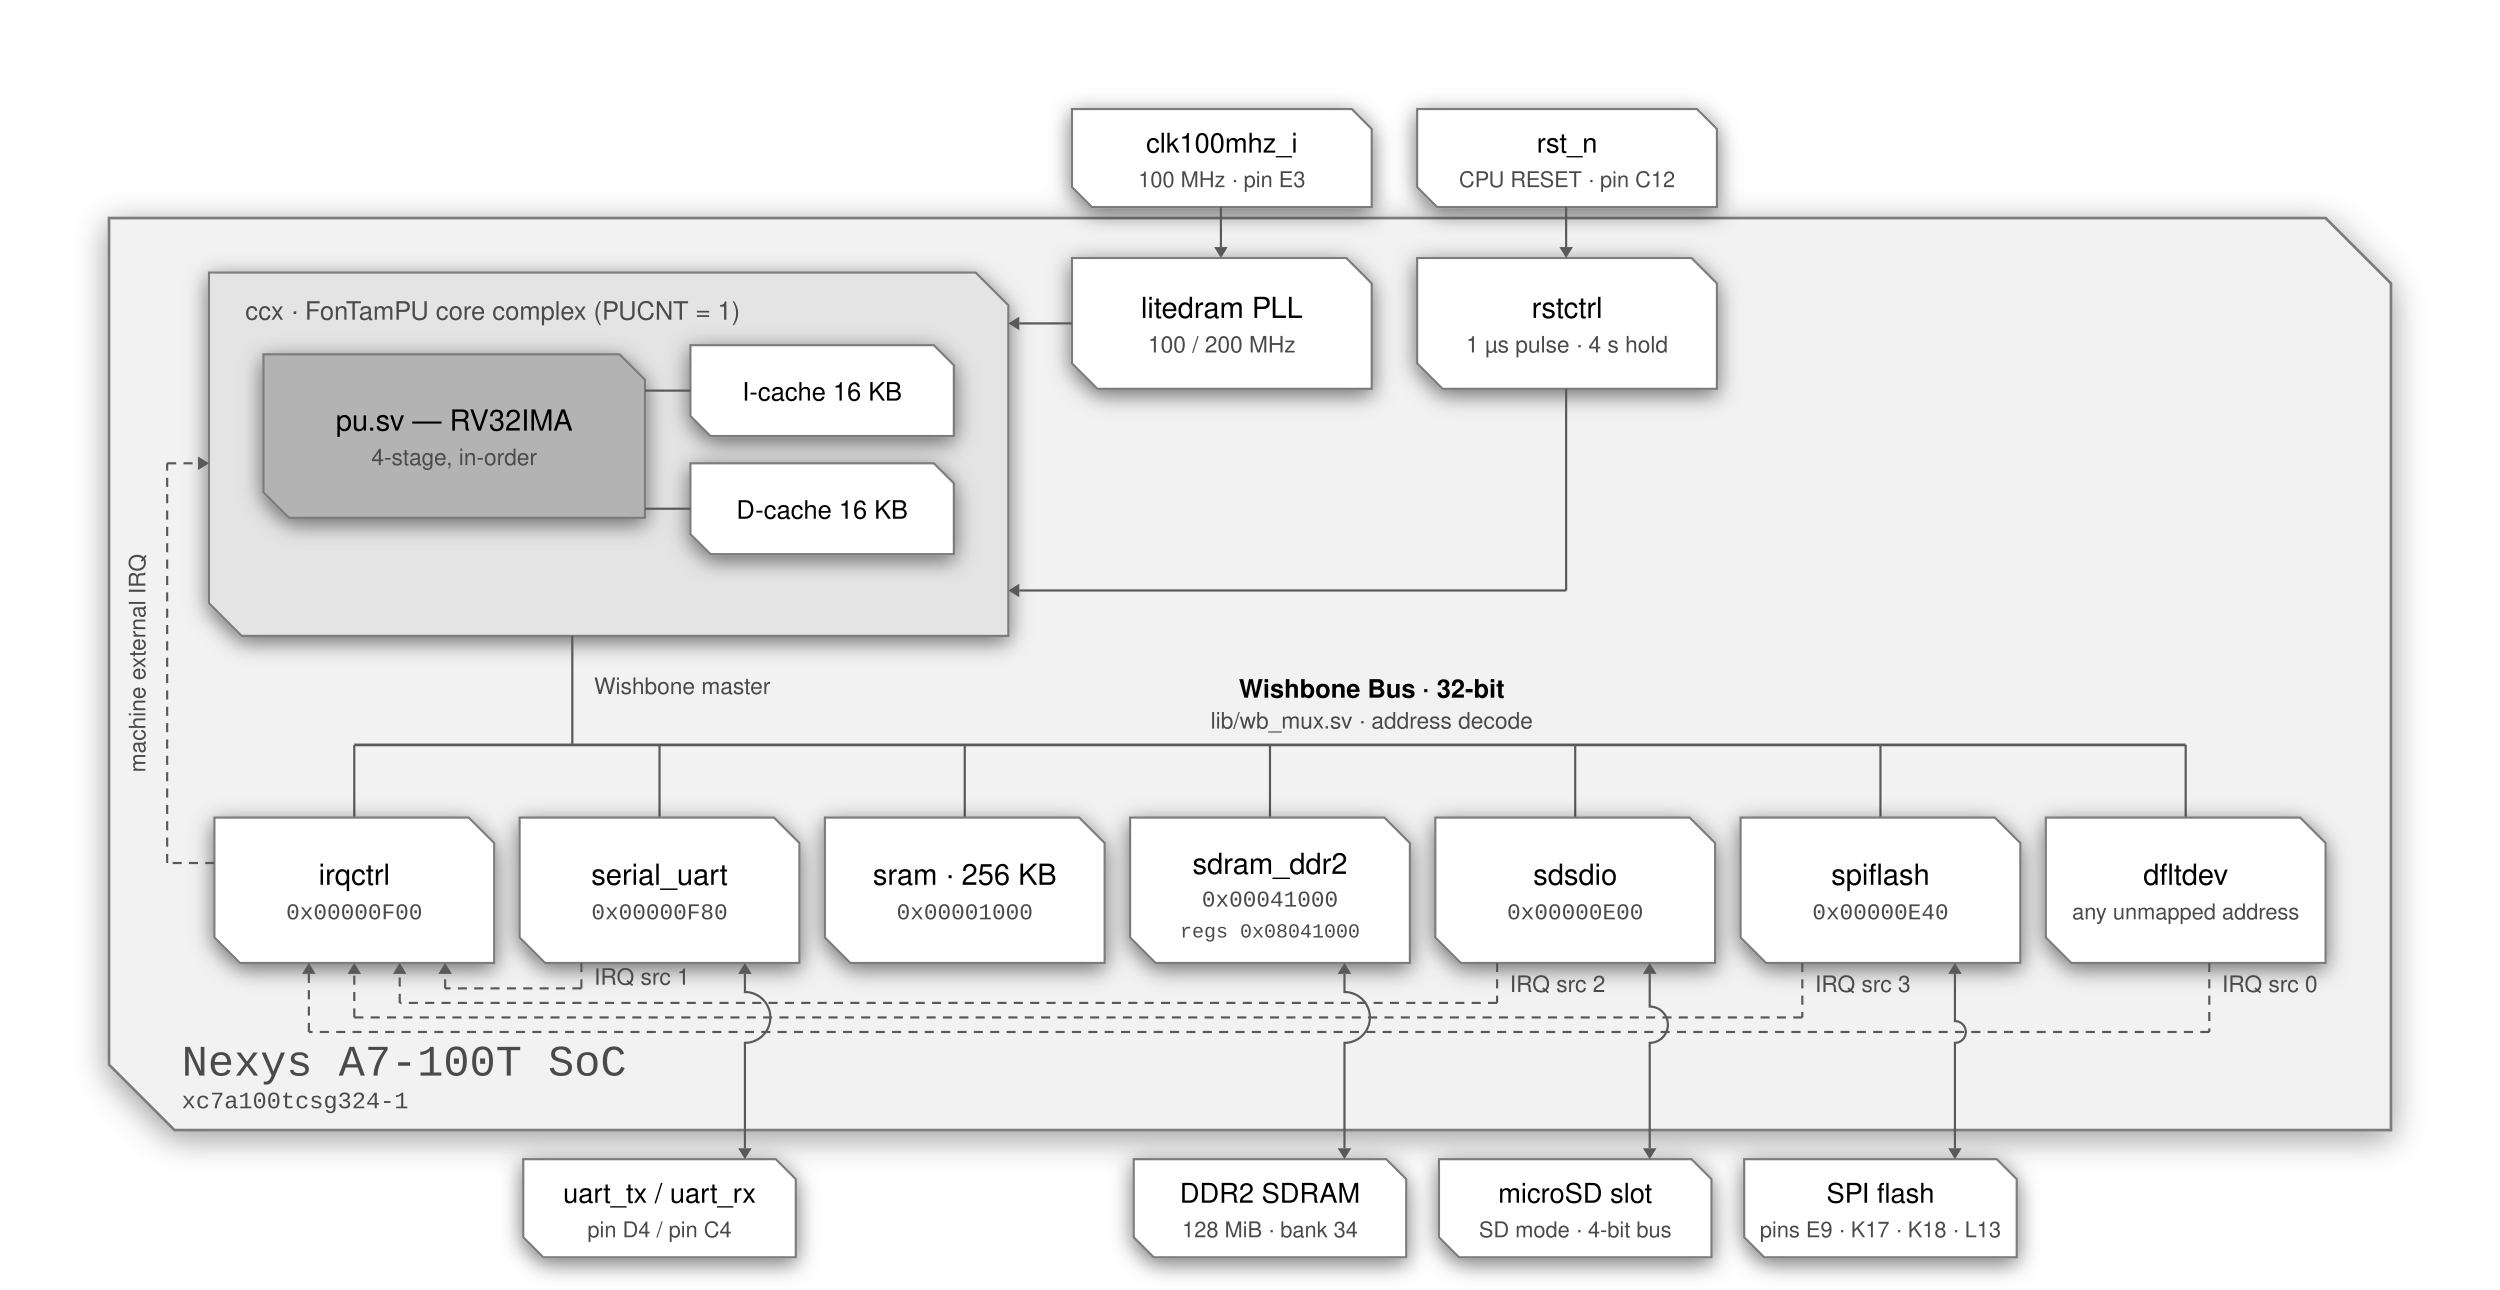
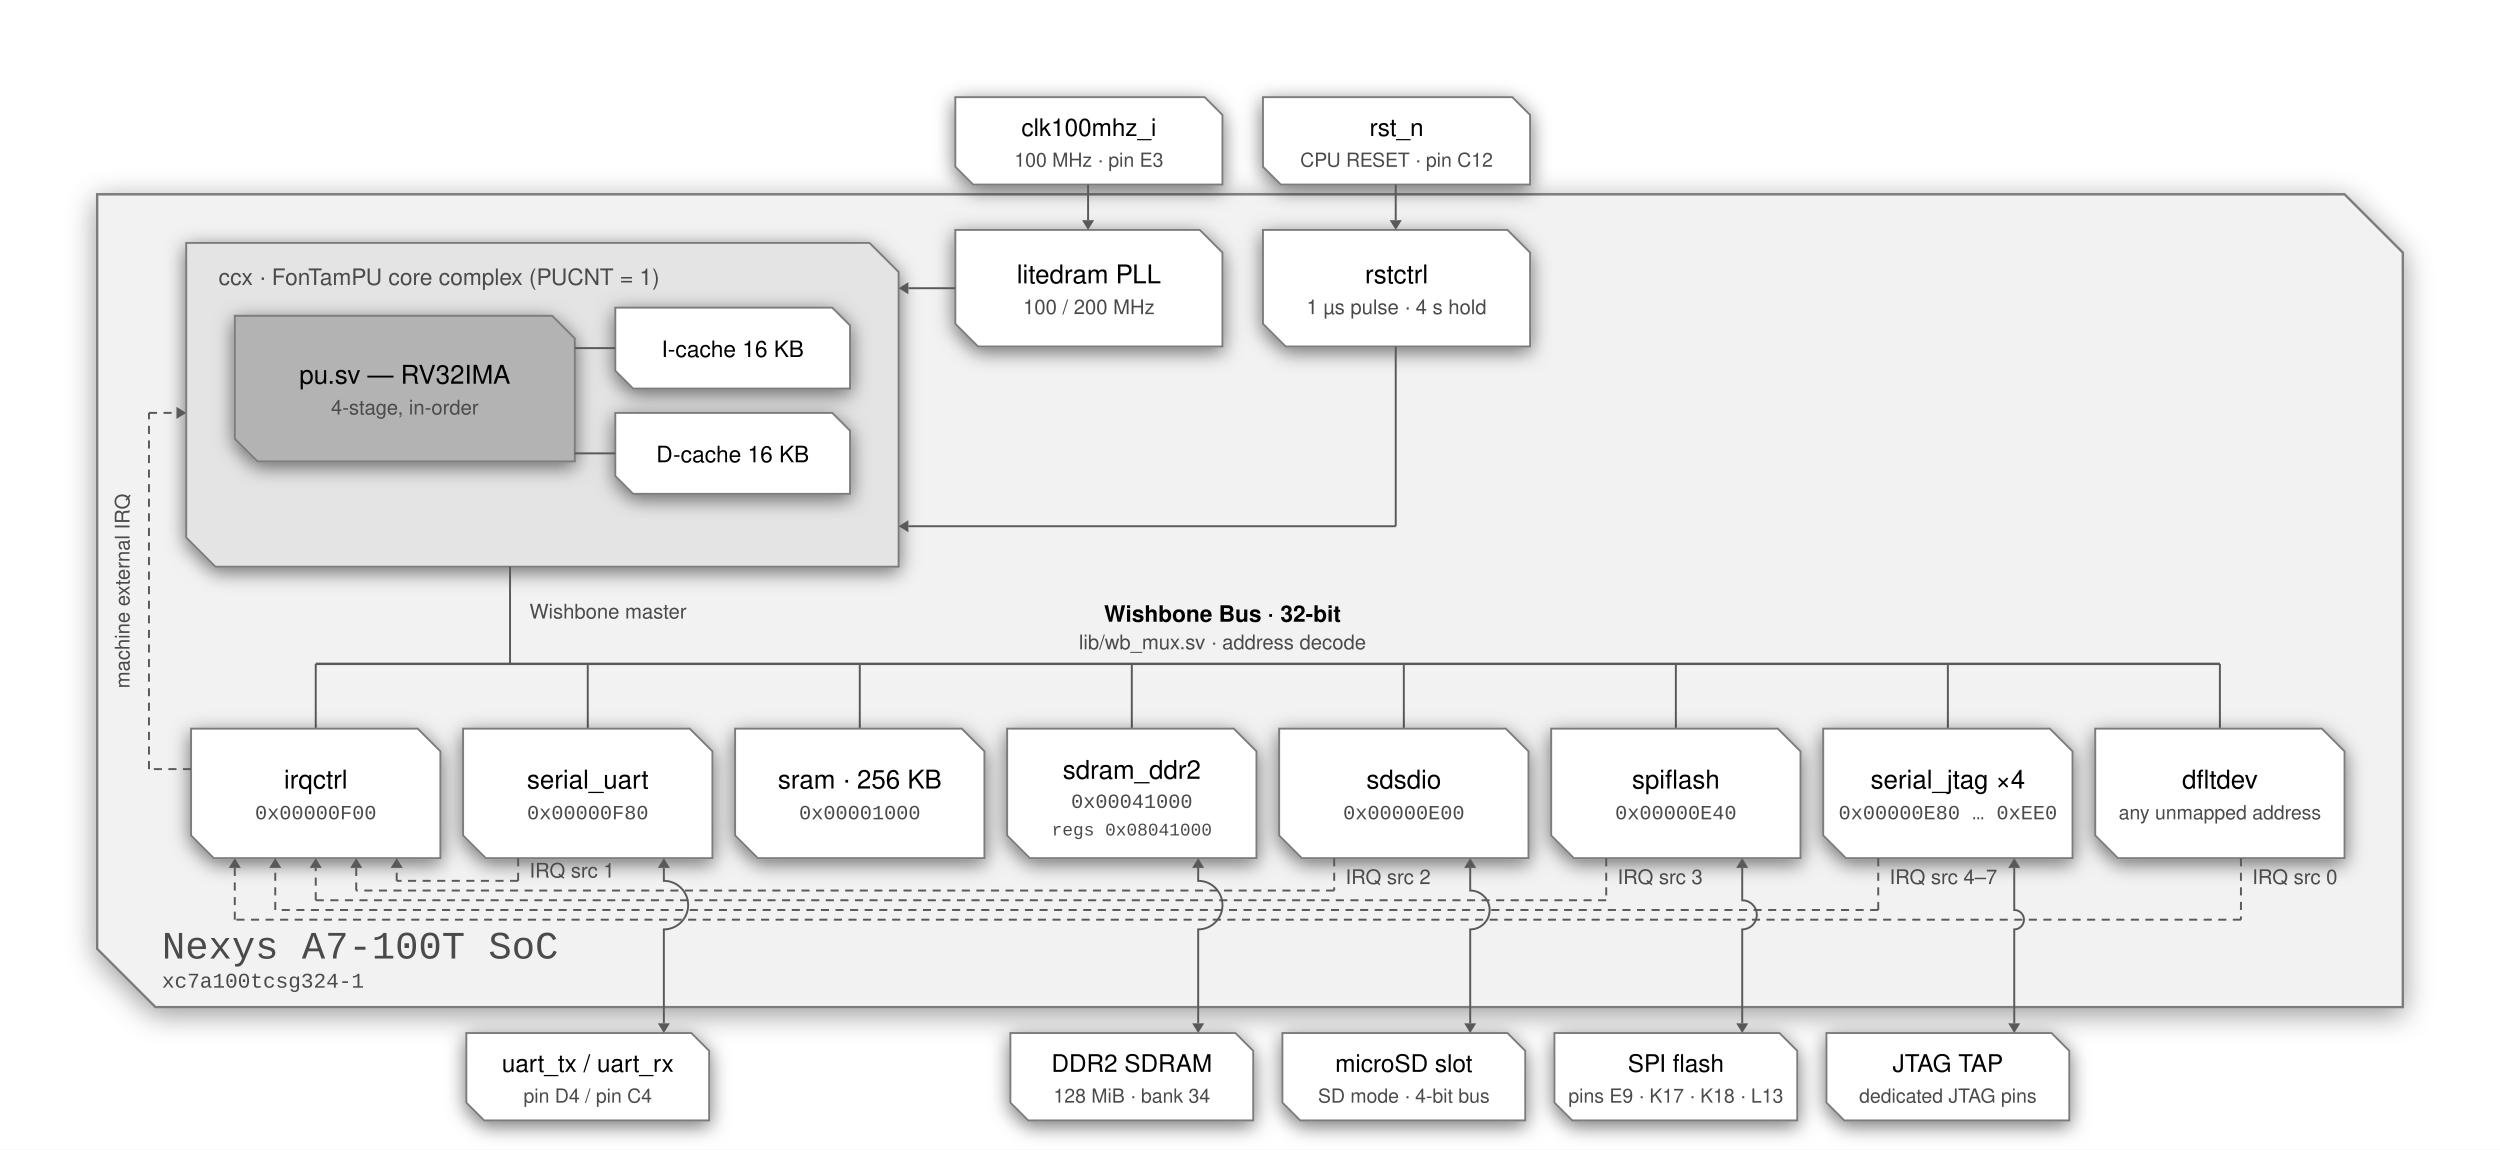
- <svg xmlns="http://www.w3.org/2000/svg" viewBox="0 0 1376 710" width="100%" height="100%" version="1.1">
+ <svg xmlns="http://www.w3.org/2000/svg" viewBox="0 0 1544 710" width="100%" height="100%" version="1.1">
  <defs>
    <filter id="glow-shadow" x="-30%" y="-30%" width="160%" height="160%">
      <feDropShadow dx="0" dy="3" stdDeviation="6" flood-color="#000000" flood-opacity="0.55" />
    </filter>
    <filter id="outer-glow-shadow" x="-20%" y="-20%" width="140%" height="140%">
      <feDropShadow dx="0" dy="4" stdDeviation="9" flood-color="#000000" flood-opacity="0.4" />
    </filter>
  </defs>
  <rect width="100%" height="100%" fill="#FFFFFF" />
-   <polygon points="60,120 1280,120 1316,156 1316,622 96,622 60,586" fill="#F2F2F2" stroke="#7C7C7C" stroke-width="1.5" filter="url(#outer-glow-shadow)" />
+   <polygon points="60,120 1448,120 1484,156 1484,622 96,622 60,586" fill="#F2F2F2" stroke="#7C7C7C" stroke-width="1.5" filter="url(#outer-glow-shadow)" />
  <text x="100" y="592" text-anchor="start" font-family="'SFMono-Regular', Consolas, 'Liberation Mono', Menlo, monospace" font-size="24" font-weight="400" fill="#4A4A4A">Nexys A7-100T SoC</text>
  <text x="100" y="610" text-anchor="start" font-family="'SFMono-Regular', Consolas, 'Liberation Mono', Menlo, monospace" font-size="13" font-weight="400" fill="#4A4A4A">xc7a100tcsg324-1</text>
  <polygon points="590,60 744,60 755,71 755,114 601,114 590,103" fill="#FFFFFF" stroke="#7C7C7C" stroke-width="1.2" filter="url(#glow-shadow)" />
  <text x="672.5" y="84.0" text-anchor="middle" font-family="'Segoe UI', -apple-system, BlinkMacSystemFont, Helvetica, Arial, sans-serif" font-size="15" font-weight="400" fill="#000000">clk100mhz_i</text>
  <text x="672.5" y="103.0" text-anchor="middle" font-family="'Segoe UI', -apple-system, BlinkMacSystemFont, Helvetica, Arial, sans-serif" font-size="12" font-weight="400" fill="#4A4A4A">100 MHz · pin E3</text>
  <polygon points="780,60 934,60 945,71 945,114 791,114 780,103" fill="#FFFFFF" stroke="#7C7C7C" stroke-width="1.2" filter="url(#glow-shadow)" />
  <text x="862.5" y="84.0" text-anchor="middle" font-family="'Segoe UI', -apple-system, BlinkMacSystemFont, Helvetica, Arial, sans-serif" font-size="15" font-weight="400" fill="#000000">rst_n</text>
  <text x="862.5" y="103.0" text-anchor="middle" font-family="'Segoe UI', -apple-system, BlinkMacSystemFont, Helvetica, Arial, sans-serif" font-size="12" font-weight="400" fill="#4A4A4A">CPU RESET · pin C12</text>
  <polygon points="288,638 427,638 438,649 438,692 299,692 288,681" fill="#FFFFFF" stroke="#7C7C7C" stroke-width="1.2" filter="url(#glow-shadow)" />
  <text x="363" y="662.0" text-anchor="middle" font-family="'Segoe UI', -apple-system, BlinkMacSystemFont, Helvetica, Arial, sans-serif" font-size="15" font-weight="400" fill="#000000">uart_tx / uart_rx</text>
  <text x="363" y="681.0" text-anchor="middle" font-family="'Segoe UI', -apple-system, BlinkMacSystemFont, Helvetica, Arial, sans-serif" font-size="12" font-weight="400" fill="#4A4A4A">pin D4 / pin C4</text>
  <polygon points="792,638 931,638 942,649 942,692 803,692 792,681" fill="#FFFFFF" stroke="#7C7C7C" stroke-width="1.2" filter="url(#glow-shadow)" />
  <text x="867" y="662.0" text-anchor="middle" font-family="'Segoe UI', -apple-system, BlinkMacSystemFont, Helvetica, Arial, sans-serif" font-size="15" font-weight="400" fill="#000000">microSD slot</text>
  <text x="867" y="681.0" text-anchor="middle" font-family="'Segoe UI', -apple-system, BlinkMacSystemFont, Helvetica, Arial, sans-serif" font-size="12" font-weight="400" fill="#4A4A4A">SD mode · 4-bit bus</text>
  <polygon points="960,638 1099,638 1110,649 1110,692 971,692 960,681" fill="#FFFFFF" stroke="#7C7C7C" stroke-width="1.2" filter="url(#glow-shadow)" />
  <text x="1035" y="662.0" text-anchor="middle" font-family="'Segoe UI', -apple-system, BlinkMacSystemFont, Helvetica, Arial, sans-serif" font-size="15" font-weight="400" fill="#000000">SPI flash</text>
  <text x="1035" y="681.0" text-anchor="middle" font-family="'Segoe UI', -apple-system, BlinkMacSystemFont, Helvetica, Arial, sans-serif" font-size="12" font-weight="400" fill="#4A4A4A">pins E9 · K17 · K18 · L13</text>
  <polygon points="624,638 763,638 774,649 774,692 635,692 624,681" fill="#FFFFFF" stroke="#7C7C7C" stroke-width="1.2" filter="url(#glow-shadow)" />
  <text x="699" y="662.0" text-anchor="middle" font-family="'Segoe UI', -apple-system, BlinkMacSystemFont, Helvetica, Arial, sans-serif" font-size="15" font-weight="400" fill="#000000">DDR2 SDRAM</text>
  <text x="699" y="681.0" text-anchor="middle" font-family="'Segoe UI', -apple-system, BlinkMacSystemFont, Helvetica, Arial, sans-serif" font-size="12" font-weight="400" fill="#4A4A4A">128 MiB · bank 34</text>
+   <polygon points="1128,638 1267,638 1278,649 1278,692 1139,692 1128,681" fill="#FFFFFF" stroke="#7C7C7C" stroke-width="1.2" filter="url(#glow-shadow)" />
+   <text x="1203" y="662.0" text-anchor="middle" font-family="'Segoe UI', -apple-system, BlinkMacSystemFont, Helvetica, Arial, sans-serif" font-size="15" font-weight="400" fill="#000000">JTAG TAP</text>
+   <text x="1203" y="681.0" text-anchor="middle" font-family="'Segoe UI', -apple-system, BlinkMacSystemFont, Helvetica, Arial, sans-serif" font-size="12" font-weight="400" fill="#4A4A4A">dedicated JTAG pins</text>
  <polygon points="590,142 741,142 755,156 755,214 604,214 590,200" fill="#FFFFFF" stroke="#7C7C7C" stroke-width="1.2" filter="url(#glow-shadow)" />
  <text x="672.5" y="175.0" text-anchor="middle" font-family="'Segoe UI', -apple-system, BlinkMacSystemFont, Helvetica, Arial, sans-serif" font-size="16" font-weight="400" fill="#000000">litedram PLL</text>
  <text x="672.5" y="194.0" text-anchor="middle" font-family="'Segoe UI', -apple-system, BlinkMacSystemFont, Helvetica, Arial, sans-serif" font-size="12.5" font-weight="400" fill="#4A4A4A">100 / 200 MHz</text>
  <polygon points="780,142 931,142 945,156 945,214 794,214 780,200" fill="#FFFFFF" stroke="#7C7C7C" stroke-width="1.2" filter="url(#glow-shadow)" />
  <text x="862.5" y="175.0" text-anchor="middle" font-family="'Segoe UI', -apple-system, BlinkMacSystemFont, Helvetica, Arial, sans-serif" font-size="16" font-weight="400" fill="#000000">rstctrl</text>
  <text x="862.5" y="194.0" text-anchor="middle" font-family="'Segoe UI', -apple-system, BlinkMacSystemFont, Helvetica, Arial, sans-serif" font-size="12.5" font-weight="400" fill="#4A4A4A">1 µs pulse · 4 s hold</text>
  <line x1="672" y1="114" x2="672" y2="136" stroke="#595959" stroke-width="1.2" />
  <polygon points="672,142 668.28,136 675.72,136" fill="#595959" />
  <line x1="862" y1="114" x2="862" y2="136" stroke="#595959" stroke-width="1.2" />
  <polygon points="862,142 858.28,136 865.72,136" fill="#595959" />
  <polygon points="115,150 537,150 555,168 555,350 133,350 115,332" fill="#E4E4E4" stroke="#7C7C7C" stroke-width="1.2" filter="url(#glow-shadow)" />
  <text x="135" y="176" text-anchor="start" font-family="'Segoe UI', -apple-system, BlinkMacSystemFont, Helvetica, Arial, sans-serif" font-size="14" font-weight="400" fill="#4A4A4A">ccx · FonTamPU core complex (PUCNT = 1)</text>
  <polygon points="145,195 341,195 355,209 355,285 159,285 145,271" fill="#B3B3B3" stroke="#7C7C7C" stroke-width="1.2" filter="url(#glow-shadow)" />
  <text x="250.0" y="237.0" text-anchor="middle" font-family="'Segoe UI', -apple-system, BlinkMacSystemFont, Helvetica, Arial, sans-serif" font-size="16" font-weight="400" fill="#000000">pu.sv — RV32IMA</text>
  <text x="250.0" y="256.0" text-anchor="middle" font-family="'Segoe UI', -apple-system, BlinkMacSystemFont, Helvetica, Arial, sans-serif" font-size="12.5" font-weight="400" fill="#4A4A4A">4-stage, in-order</text>
  <polygon points="380,190 514,190 525,201 525,240 391,240 380,229" fill="#FFFFFF" stroke="#7C7C7C" stroke-width="1.2" filter="url(#glow-shadow)" />
  <text x="452.5" y="220.5" text-anchor="middle" font-family="'Segoe UI', -apple-system, BlinkMacSystemFont, Helvetica, Arial, sans-serif" font-size="14" font-weight="400" fill="#000000">I-cache 16 KB</text>
  <polygon points="380,255 514,255 525,266 525,305 391,305 380,294" fill="#FFFFFF" stroke="#7C7C7C" stroke-width="1.2" filter="url(#glow-shadow)" />
  <text x="452.5" y="285.5" text-anchor="middle" font-family="'Segoe UI', -apple-system, BlinkMacSystemFont, Helvetica, Arial, sans-serif" font-size="14" font-weight="400" fill="#000000">D-cache 16 KB</text>
  <line x1="355" y1="215" x2="380" y2="215" stroke="#595959" stroke-width="1.2" />
  <line x1="355" y1="280" x2="380" y2="280" stroke="#595959" stroke-width="1.2" />
  <line x1="590" y1="178" x2="561" y2="178" stroke="#595959" stroke-width="1.2" />
  <polygon points="555,178 561,174.28 561,181.72" fill="#595959" />
  <line x1="862" y1="214" x2="862" y2="325" stroke="#595959" stroke-width="1.2" />
  <line x1="862" y1="325" x2="561" y2="325" stroke="#595959" stroke-width="1.2" />
  <polygon points="555,325 561,321.28 561,328.72" fill="#595959" />
-   <line x1="195" y1="410" x2="1203" y2="410" stroke="#595959" stroke-width="1.5" />
+   <line x1="195" y1="410" x2="1371" y2="410" stroke="#595959" stroke-width="1.5" />
  <text x="755" y="384" text-anchor="middle" font-family="'Segoe UI', -apple-system, BlinkMacSystemFont, Helvetica, Arial, sans-serif" font-size="14" font-weight="600" fill="#000000">Wishbone Bus · 32-bit</text>
  <text x="755" y="401" text-anchor="middle" font-family="'Segoe UI', -apple-system, BlinkMacSystemFont, Helvetica, Arial, sans-serif" font-size="12.5" font-weight="400" fill="#4A4A4A">lib/wb_mux.sv · address decode</text>
  <line x1="315" y1="350" x2="315" y2="410" stroke="#595959" stroke-width="1.2" />
  <text x="327" y="382" text-anchor="start" font-family="'Segoe UI', -apple-system, BlinkMacSystemFont, Helvetica, Arial, sans-serif" font-size="12.5" font-weight="400" fill="#4A4A4A">Wishbone master</text>
  <line x1="195" y1="410" x2="195" y2="450" stroke="#595959" stroke-width="1.2" />
  <line x1="363" y1="410" x2="363" y2="450" stroke="#595959" stroke-width="1.2" />
  <line x1="531" y1="410" x2="531" y2="450" stroke="#595959" stroke-width="1.2" />
  <line x1="699" y1="410" x2="699" y2="450" stroke="#595959" stroke-width="1.2" />
  <line x1="867" y1="410" x2="867" y2="450" stroke="#595959" stroke-width="1.2" />
  <line x1="1035" y1="410" x2="1035" y2="450" stroke="#595959" stroke-width="1.2" />
  <line x1="1203" y1="410" x2="1203" y2="450" stroke="#595959" stroke-width="1.2" />
+   <line x1="1371" y1="410" x2="1371" y2="450" stroke="#595959" stroke-width="1.2" />
  <polygon points="118,450 258,450 272,464 272,530 132,530 118,516" fill="#FFFFFF" stroke="#7C7C7C" stroke-width="1.2" filter="url(#glow-shadow)" />
  <text x="195" y="487.0" text-anchor="middle" font-family="'Segoe UI', -apple-system, BlinkMacSystemFont, Helvetica, Arial, sans-serif" font-size="16" font-weight="400" fill="#000000">irqctrl</text>
  <text x="195" y="506.0" text-anchor="middle" font-family="'SFMono-Regular', Consolas, 'Liberation Mono', Menlo, monospace" font-size="12.5" font-weight="400" fill="#4A4A4A">0x00000F00</text>
  <polygon points="286,450 426,450 440,464 440,530 300,530 286,516" fill="#FFFFFF" stroke="#7C7C7C" stroke-width="1.2" filter="url(#glow-shadow)" />
  <text x="363" y="487.0" text-anchor="middle" font-family="'Segoe UI', -apple-system, BlinkMacSystemFont, Helvetica, Arial, sans-serif" font-size="16" font-weight="400" fill="#000000">serial_uart</text>
  <text x="363" y="506.0" text-anchor="middle" font-family="'SFMono-Regular', Consolas, 'Liberation Mono', Menlo, monospace" font-size="12.5" font-weight="400" fill="#4A4A4A">0x00000F80</text>
  <polygon points="454,450 594,450 608,464 608,530 468,530 454,516" fill="#FFFFFF" stroke="#7C7C7C" stroke-width="1.2" filter="url(#glow-shadow)" />
  <text x="531" y="487.0" text-anchor="middle" font-family="'Segoe UI', -apple-system, BlinkMacSystemFont, Helvetica, Arial, sans-serif" font-size="16" font-weight="400" fill="#000000">sram · 256 KB</text>
  <text x="531" y="506.0" text-anchor="middle" font-family="'SFMono-Regular', Consolas, 'Liberation Mono', Menlo, monospace" font-size="12.5" font-weight="400" fill="#4A4A4A">0x00001000</text>
  <polygon points="790,450 930,450 944,464 944,530 804,530 790,516" fill="#FFFFFF" stroke="#7C7C7C" stroke-width="1.2" filter="url(#glow-shadow)" />
  <text x="867" y="487.0" text-anchor="middle" font-family="'Segoe UI', -apple-system, BlinkMacSystemFont, Helvetica, Arial, sans-serif" font-size="16" font-weight="400" fill="#000000">sdsdio</text>
  <text x="867" y="506.0" text-anchor="middle" font-family="'SFMono-Regular', Consolas, 'Liberation Mono', Menlo, monospace" font-size="12.5" font-weight="400" fill="#4A4A4A">0x00000E00</text>
  <polygon points="958,450 1098,450 1112,464 1112,530 972,530 958,516" fill="#FFFFFF" stroke="#7C7C7C" stroke-width="1.2" filter="url(#glow-shadow)" />
  <text x="1035" y="487.0" text-anchor="middle" font-family="'Segoe UI', -apple-system, BlinkMacSystemFont, Helvetica, Arial, sans-serif" font-size="16" font-weight="400" fill="#000000">spiflash</text>
  <text x="1035" y="506.0" text-anchor="middle" font-family="'SFMono-Regular', Consolas, 'Liberation Mono', Menlo, monospace" font-size="12.5" font-weight="400" fill="#4A4A4A">0x00000E40</text>
  <polygon points="1126,450 1266,450 1280,464 1280,530 1140,530 1126,516" fill="#FFFFFF" stroke="#7C7C7C" stroke-width="1.2" filter="url(#glow-shadow)" />
-   <text x="1203" y="487.0" text-anchor="middle" font-family="'Segoe UI', -apple-system, BlinkMacSystemFont, Helvetica, Arial, sans-serif" font-size="16" font-weight="400" fill="#000000">dfltdev</text>
-   <text x="1203" y="506.0" text-anchor="middle" font-family="'Segoe UI', -apple-system, BlinkMacSystemFont, Helvetica, Arial, sans-serif" font-size="12" font-weight="400" fill="#4A4A4A">any unmapped address</text>
+   <text x="1203" y="487.0" text-anchor="middle" font-family="'Segoe UI', -apple-system, BlinkMacSystemFont, Helvetica, Arial, sans-serif" font-size="16" font-weight="400" fill="#000000">serial_jtag ×4</text>
+   <text x="1203" y="506.0" text-anchor="middle" font-family="'SFMono-Regular', Consolas, 'Liberation Mono', Menlo, monospace" font-size="12.5" font-weight="400" fill="#4A4A4A">0x00000E80 … 0xEE0</text>
+   <polygon points="1294,450 1434,450 1448,464 1448,530 1308,530 1294,516" fill="#FFFFFF" stroke="#7C7C7C" stroke-width="1.2" filter="url(#glow-shadow)" />
+   <text x="1371" y="487.0" text-anchor="middle" font-family="'Segoe UI', -apple-system, BlinkMacSystemFont, Helvetica, Arial, sans-serif" font-size="16" font-weight="400" fill="#000000">dfltdev</text>
+   <text x="1371" y="506.0" text-anchor="middle" font-family="'Segoe UI', -apple-system, BlinkMacSystemFont, Helvetica, Arial, sans-serif" font-size="12" font-weight="400" fill="#4A4A4A">any unmapped address</text>
  <polygon points="622,450 762,450 776,464 776,530 636,530 622,516" fill="#FFFFFF" stroke="#7C7C7C" stroke-width="1.2" filter="url(#glow-shadow)" />
  <text x="699" y="481.0" text-anchor="middle" font-family="'Segoe UI', -apple-system, BlinkMacSystemFont, Helvetica, Arial, sans-serif" font-size="16" font-weight="400" fill="#000000">sdram_ddr2</text>
  <text x="699" y="499.0" text-anchor="middle" font-family="'SFMono-Regular', Consolas, 'Liberation Mono', Menlo, monospace" font-size="12.5" font-weight="400" fill="#4A4A4A">0x00041000</text>
  <text x="699" y="516.0" text-anchor="middle" font-family="'SFMono-Regular', Consolas, 'Liberation Mono', Menlo, monospace" font-size="11" font-weight="400" fill="#4A4A4A">regs 0x08041000</text>
  <line x1="320" y1="530" x2="320" y2="544" stroke="#595959" stroke-width="1.2" stroke-dasharray="5 4" />
  <line x1="320" y1="544" x2="245" y2="544" stroke="#595959" stroke-width="1.2" stroke-dasharray="5 4" />
  <line x1="245" y1="544" x2="245" y2="536" stroke="#595959" stroke-width="1.2" stroke-dasharray="5 4" />
  <polygon points="245,530 241.28,536 248.72,536" fill="#595959" />
  <text x="327" y="542" text-anchor="start" font-family="'Segoe UI', -apple-system, BlinkMacSystemFont, Helvetica, Arial, sans-serif" font-size="12.5" font-weight="400" fill="#4A4A4A">IRQ src 1</text>
-   <line x1="824" y1="530" x2="824" y2="552" stroke="#595959" stroke-width="1.2" stroke-dasharray="5 4" />
-   <line x1="824" y1="552" x2="220" y2="552" stroke="#595959" stroke-width="1.2" stroke-dasharray="5 4" />
-   <line x1="220" y1="552" x2="220" y2="536" stroke="#595959" stroke-width="1.2" stroke-dasharray="5 4" />
+   <line x1="824" y1="530" x2="824" y2="550" stroke="#595959" stroke-width="1.2" stroke-dasharray="5 4" />
+   <line x1="824" y1="550" x2="220" y2="550" stroke="#595959" stroke-width="1.2" stroke-dasharray="5 4" />
+   <line x1="220" y1="550" x2="220" y2="536" stroke="#595959" stroke-width="1.2" stroke-dasharray="5 4" />
  <polygon points="220,530 216.28,536 223.72,536" fill="#595959" />
  <text x="831" y="546" text-anchor="start" font-family="'Segoe UI', -apple-system, BlinkMacSystemFont, Helvetica, Arial, sans-serif" font-size="12.5" font-weight="400" fill="#4A4A4A">IRQ src 2</text>
-   <line x1="992" y1="530" x2="992" y2="560" stroke="#595959" stroke-width="1.2" stroke-dasharray="5 4" />
-   <line x1="992" y1="560" x2="195" y2="560" stroke="#595959" stroke-width="1.2" stroke-dasharray="5 4" />
-   <line x1="195" y1="560" x2="195" y2="536" stroke="#595959" stroke-width="1.2" stroke-dasharray="5 4" />
+   <line x1="992" y1="530" x2="992" y2="556" stroke="#595959" stroke-width="1.2" stroke-dasharray="5 4" />
+   <line x1="992" y1="556" x2="195" y2="556" stroke="#595959" stroke-width="1.2" stroke-dasharray="5 4" />
+   <line x1="195" y1="556" x2="195" y2="536" stroke="#595959" stroke-width="1.2" stroke-dasharray="5 4" />
  <polygon points="195,530 191.28,536 198.72,536" fill="#595959" />
  <text x="999" y="546" text-anchor="start" font-family="'Segoe UI', -apple-system, BlinkMacSystemFont, Helvetica, Arial, sans-serif" font-size="12.5" font-weight="400" fill="#4A4A4A">IRQ src 3</text>
-   <line x1="1216" y1="530" x2="1216" y2="568" stroke="#595959" stroke-width="1.2" stroke-dasharray="5 4" />
-   <line x1="1216" y1="568" x2="170" y2="568" stroke="#595959" stroke-width="1.2" stroke-dasharray="5 4" />
-   <line x1="170" y1="568" x2="170" y2="536" stroke="#595959" stroke-width="1.2" stroke-dasharray="5 4" />
+   <line x1="1160" y1="530" x2="1160" y2="562" stroke="#595959" stroke-width="1.2" stroke-dasharray="5 4" />
+   <line x1="1160" y1="562" x2="170" y2="562" stroke="#595959" stroke-width="1.2" stroke-dasharray="5 4" />
+   <line x1="170" y1="562" x2="170" y2="536" stroke="#595959" stroke-width="1.2" stroke-dasharray="5 4" />
  <polygon points="170,530 166.28,536 173.72,536" fill="#595959" />
-   <text x="1223" y="546" text-anchor="start" font-family="'Segoe UI', -apple-system, BlinkMacSystemFont, Helvetica, Arial, sans-serif" font-size="12.5" font-weight="400" fill="#4A4A4A">IRQ src 0</text>
+   <text x="1167" y="546" text-anchor="start" font-family="'Segoe UI', -apple-system, BlinkMacSystemFont, Helvetica, Arial, sans-serif" font-size="12.5" font-weight="400" fill="#4A4A4A">IRQ src 4–7</text>
+   <line x1="1384" y1="530" x2="1384" y2="568" stroke="#595959" stroke-width="1.2" stroke-dasharray="5 4" />
+   <line x1="1384" y1="568" x2="145" y2="568" stroke="#595959" stroke-width="1.2" stroke-dasharray="5 4" />
+   <line x1="145" y1="568" x2="145" y2="536" stroke="#595959" stroke-width="1.2" stroke-dasharray="5 4" />
+   <polygon points="145,530 141.28,536 148.72,536" fill="#595959" />
+   <text x="1391" y="546" text-anchor="start" font-family="'Segoe UI', -apple-system, BlinkMacSystemFont, Helvetica, Arial, sans-serif" font-size="12.5" font-weight="400" fill="#4A4A4A">IRQ src 0</text>
  <line x1="118" y1="475" x2="92" y2="475" stroke="#595959" stroke-width="1.2" stroke-dasharray="5 4" />
  <line x1="92" y1="475" x2="92" y2="255" stroke="#595959" stroke-width="1.2" stroke-dasharray="5 4" />
  <line x1="92" y1="255" x2="109" y2="255" stroke="#595959" stroke-width="1.2" stroke-dasharray="5 4" />
  <polygon points="115,255 109,251.28 109,258.72" fill="#595959" />
  <text x="80" y="365" text-anchor="middle" font-family="'Segoe UI', -apple-system, BlinkMacSystemFont, Helvetica, Arial, sans-serif" font-size="12.5" fill="#4A4A4A" transform="rotate(-90 80 365)">machine external IRQ</text>
-   <path d="M410,536 L410,546 A14,14 0 0 1 410,574 L410,632" fill="none" stroke="#595959" stroke-width="1.2" />
+   <path d="M410,536 L410,544 A15,15 0 0 1 410,574 L410,632" fill="none" stroke="#595959" stroke-width="1.2" />
  <polygon points="410,530 406.28,536 413.72,536" fill="#595959" />
  <polygon points="410,638 406.28,632 413.72,632" fill="#595959" />
-   <path d="M908,536 L908,554 A10,10 0 0 1 908,574 L908,632" fill="none" stroke="#595959" stroke-width="1.2" />
+   <path d="M908,536 L908,550 A12,12 0 0 1 908,574 L908,632" fill="none" stroke="#595959" stroke-width="1.2" />
  <polygon points="908,530 904.28,536 911.72,536" fill="#595959" />
  <polygon points="908,638 904.28,632 911.72,632" fill="#595959" />
-   <path d="M1076,536 L1076,562 A6,6 0 0 1 1076,574 L1076,632" fill="none" stroke="#595959" stroke-width="1.2" />
+   <path d="M1076,536 L1076,556 A9,9 0 0 1 1076,574 L1076,632" fill="none" stroke="#595959" stroke-width="1.2" />
  <polygon points="1076,530 1072.28,536 1079.72,536" fill="#595959" />
  <polygon points="1076,638 1072.28,632 1079.72,632" fill="#595959" />
-   <path d="M740,536 L740,546 A14,14 0 0 1 740,574 L740,632" fill="none" stroke="#595959" stroke-width="1.2" />
+   <path d="M740,536 L740,544 A15,15 0 0 1 740,574 L740,632" fill="none" stroke="#595959" stroke-width="1.2" />
  <polygon points="740,530 736.28,536 743.72,536" fill="#595959" />
  <polygon points="740,638 736.28,632 743.72,632" fill="#595959" />
+   <path d="M1244,536 L1244,562 A6,6 0 0 1 1244,574 L1244,632" fill="none" stroke="#595959" stroke-width="1.2" />
+   <polygon points="1244,530 1240.28,536 1247.72,536" fill="#595959" />
+   <polygon points="1244,638 1240.28,632 1247.72,632" fill="#595959" />
</svg>
